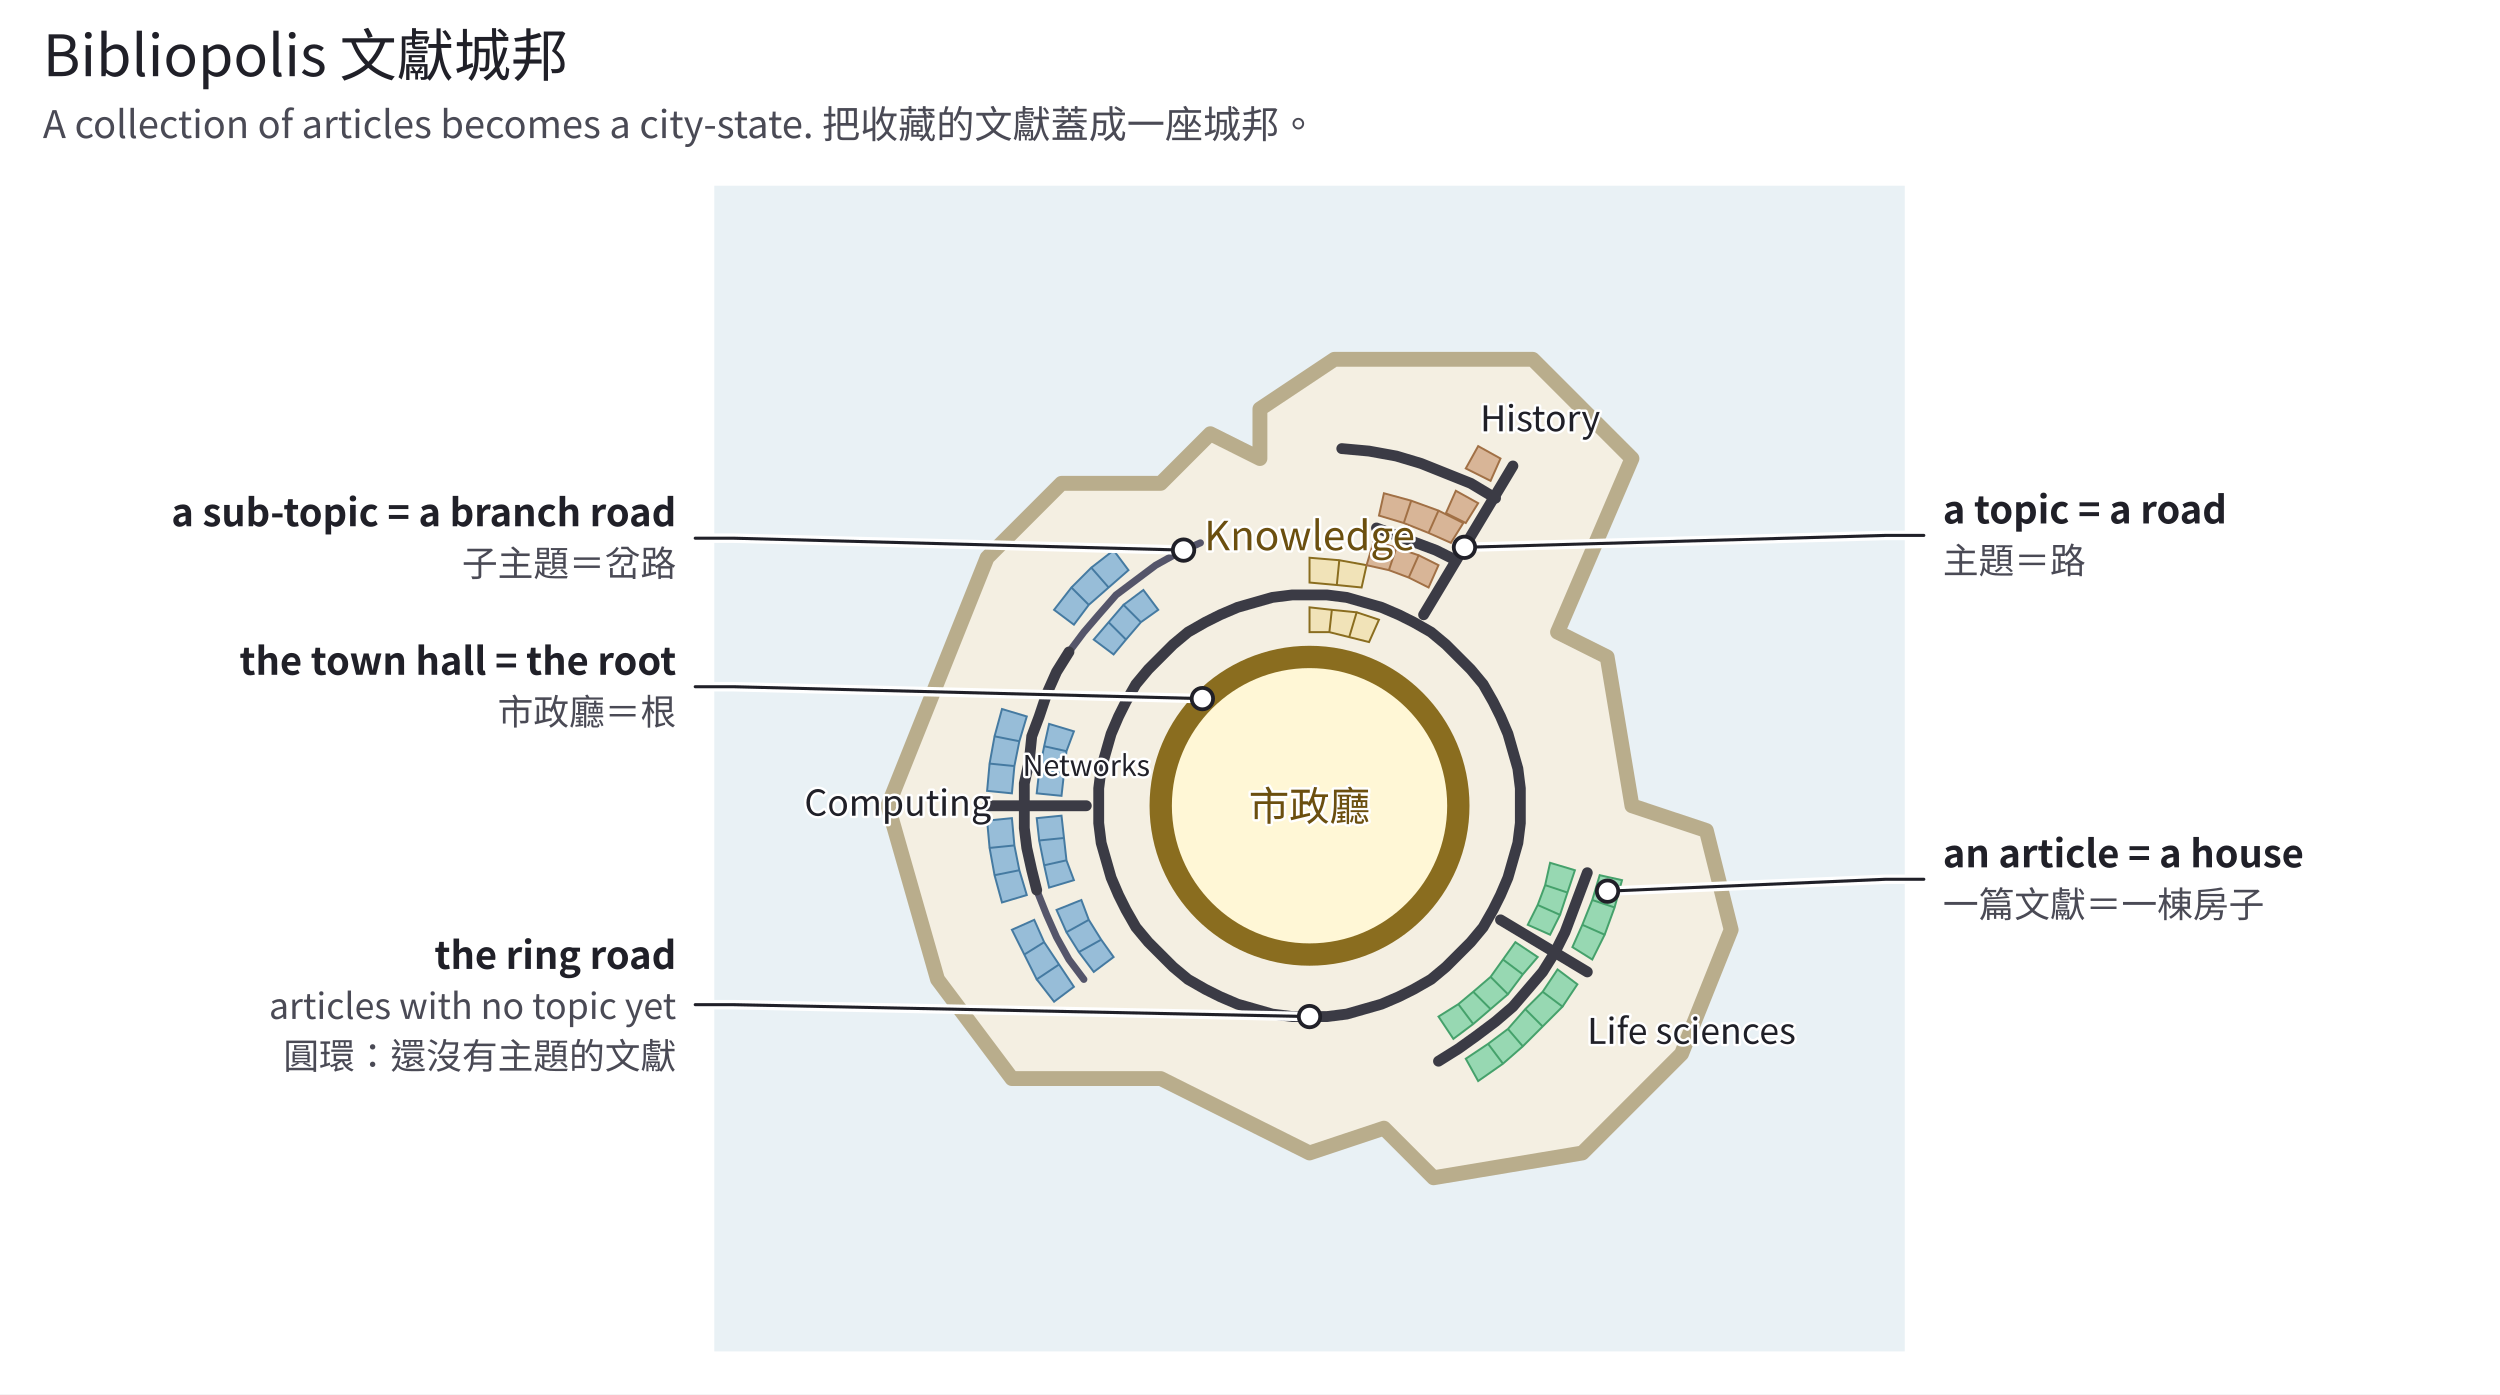
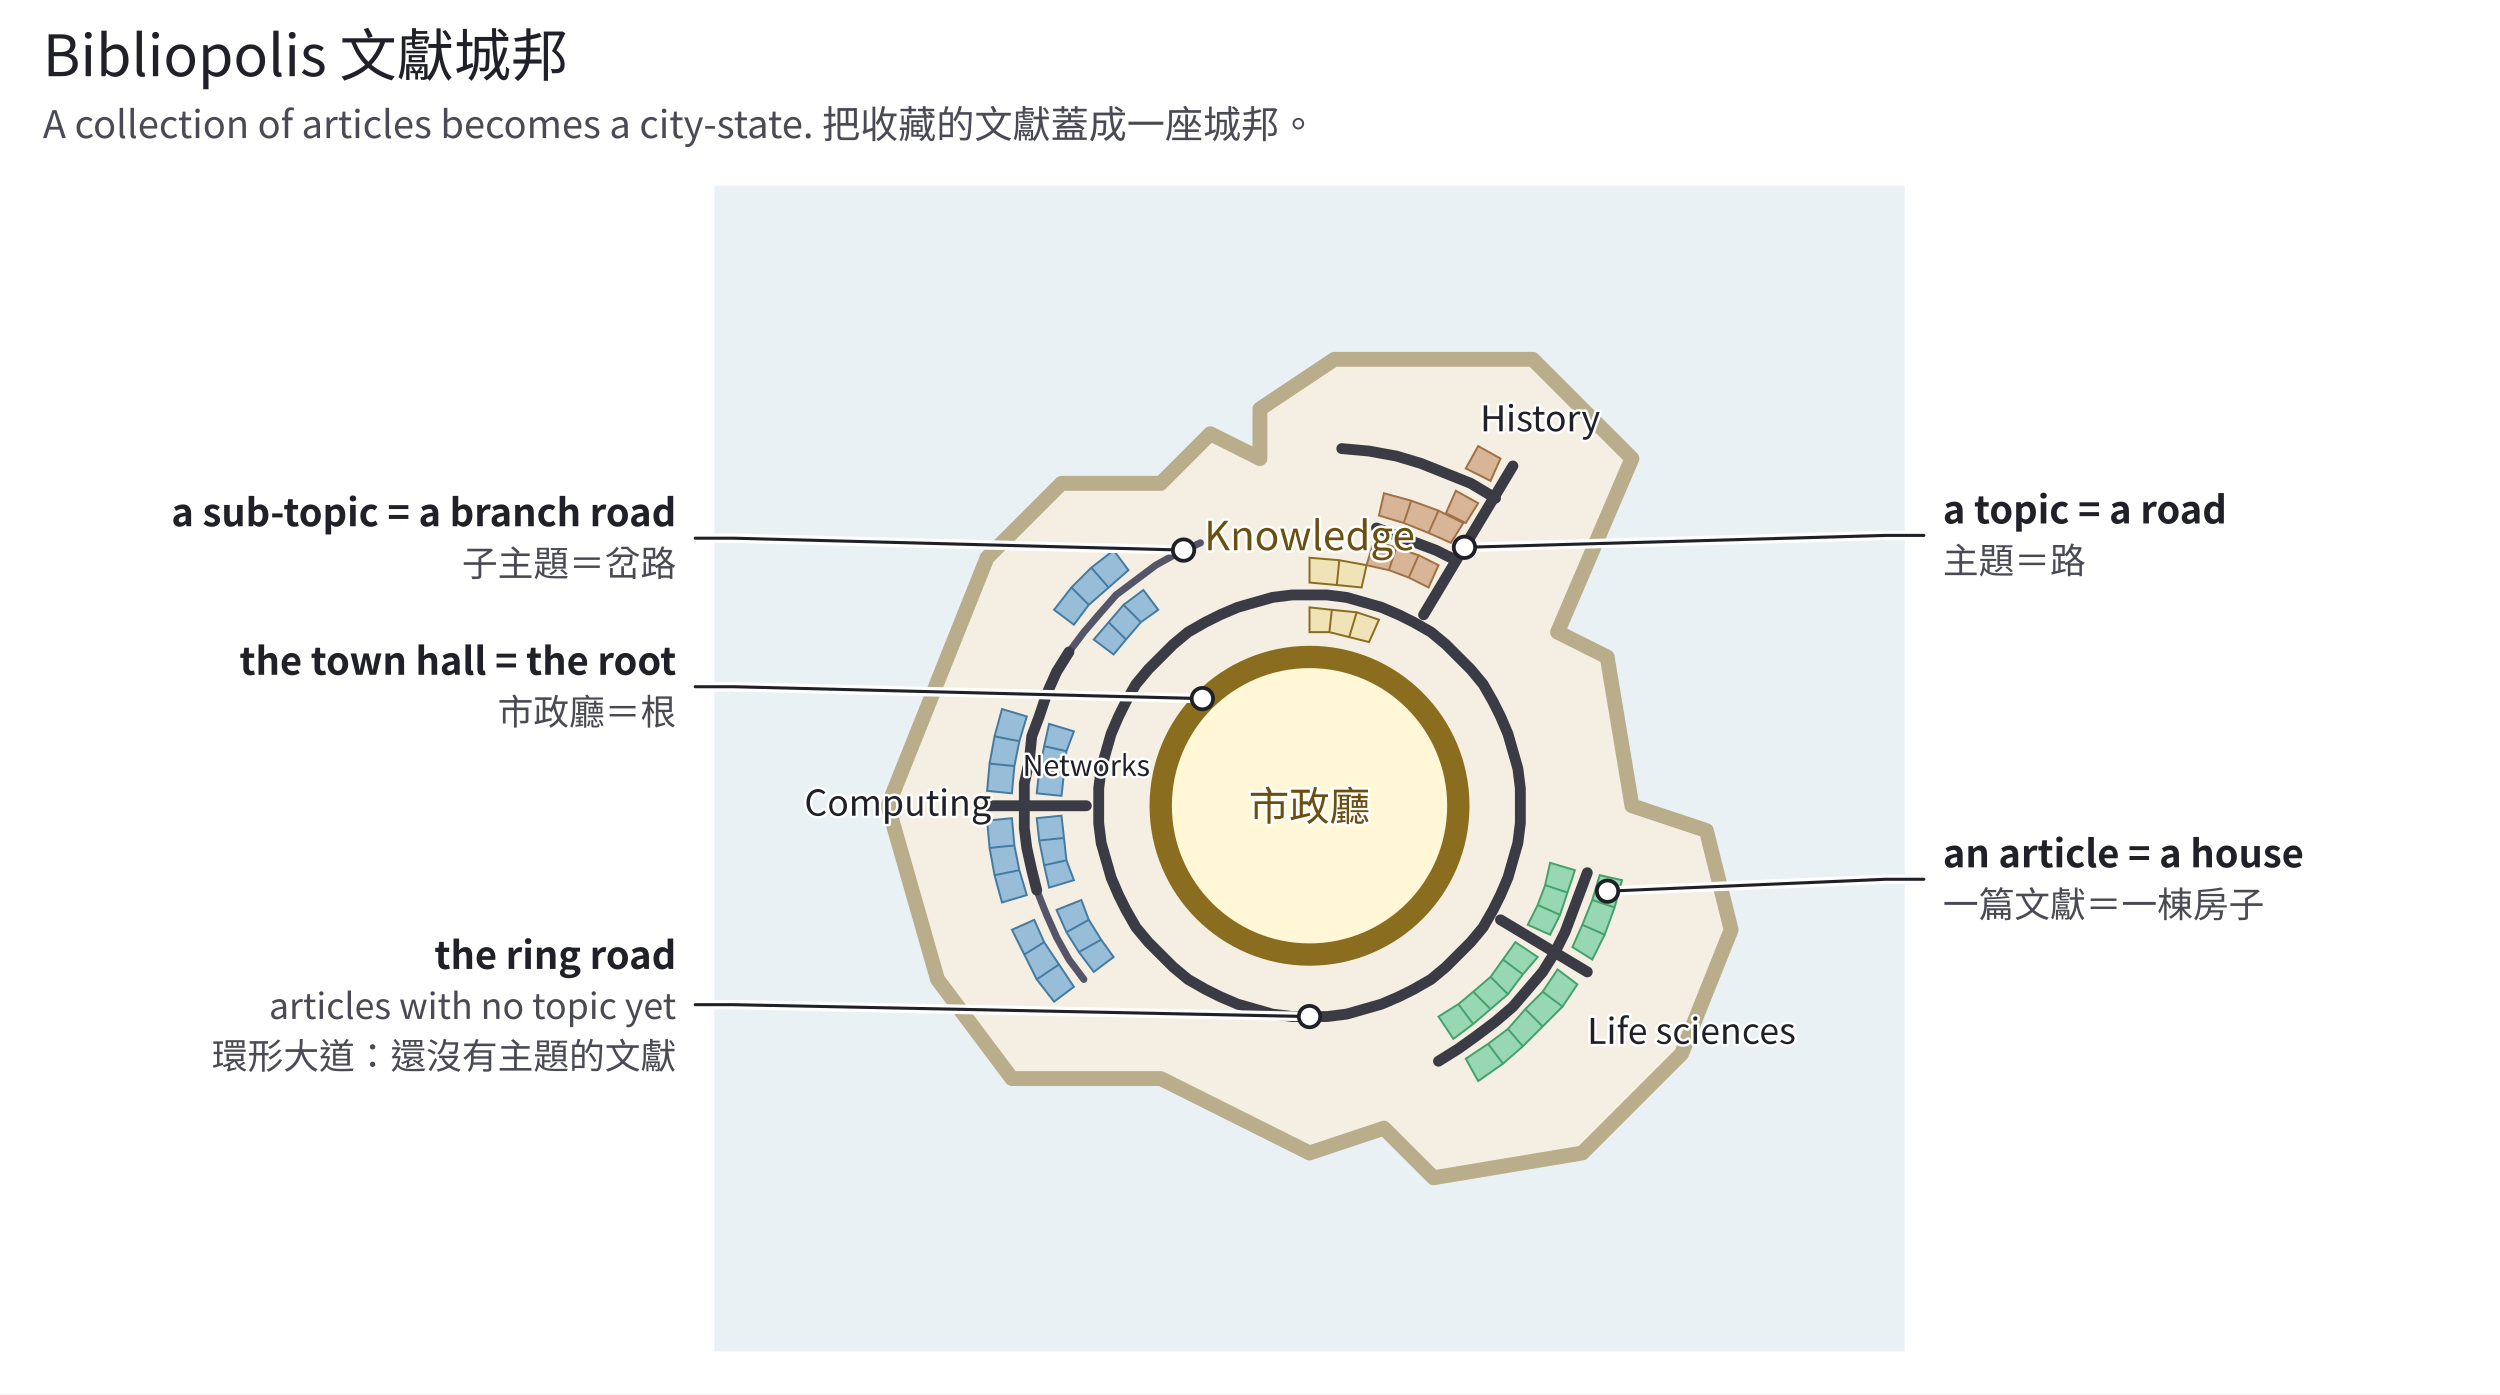
<svg xmlns="http://www.w3.org/2000/svg" viewBox="0 0 1050 585.58" width="1050" height="585.58" font-family="'Noto Sans CJK TC','Noto Sans TC','PingFang TC','Microsoft JhengHei',sans-serif">
  <rect width="100%" height="100%" fill="#ffffff" />
  <text x="18" y="32" font-size="24" fill="#202028">Bibliopolis 文獻城邦</text>
  <text x="18" y="58" font-size="16" fill="#4a4a55">A collection of articles becomes a city-state. 把收藏的文獻蓋成一座城邦。</text>
  <svg x="300" y="78" width="500" height="489.58" viewBox="-24 -25 48 47">
    <rect x="-24" y="-25" width="48" height="47" fill="#e9f1f5" />
    <path d="M-17,0L-13,-10L-10,-13L-6,-13L-4,-15L-2,-14L-2,-16L1,-18L9,-18L13,-14L10,-7L12,-6L13,0L16,1L17,5L15,10L11,14L5,15L3,13L0,14L-6,11L-12,11L-15,7Z" fill="#f4efe2" stroke="#b9ad8c" stroke-width="0.6" stroke-linejoin="round" />
    <path d="M0,-7L0,-8L0.9,-7.9L0.8,-7ZM0,-9L0,-10L1.2,-9.9L1.1,-8.9ZM0.8,-7L0.9,-7.9L1.9,-7.8L1.6,-6.8ZM1.1,-8.9L1.2,-9.9L2.3,-9.7L2.1,-8.8ZM1.6,-6.8L1.9,-7.8L2.8,-7.5L2.4,-6.6Z" fill="#f1e3b8" stroke="#8a6d1f" stroke-width="0.08" />
    <path d="M-9.9,1.3L-10.9,1.4L-11,0.5L-10,0.4ZM-11.9,1.6L-12.9,1.7L-13,0.6L-12,0.5ZM-9.8,2.2L-10.7,2.4L-10.9,1.4L-9.9,1.3ZM-11.7,2.6L-12.7,2.8L-12.9,1.7L-11.9,1.6ZM-9.5,3L-10.5,3.3L-10.7,2.4L-9.8,2.2ZM-11.4,3.6L-12.4,3.9L-12.7,2.8L-11.7,2.6ZM-10,-0.4L-11,-0.5L-10.9,-1.4L-9.9,-1.3ZM-12,-0.5L-13,-0.6L-12.9,-1.7L-11.9,-1.6ZM-9.9,-1.3L-10.9,-1.4L-10.7,-2.4L-9.8,-2.2ZM-11.9,-1.6L-12.9,-1.7L-12.7,-2.8L-11.7,-2.6ZM-9.8,-2.2L-10.7,-2.4L-10.5,-3.3L-9.5,-3ZM-11.7,-2.6L-12.7,-2.8L-12.4,-3.9L-11.4,-3.6ZM-8.9,4.6L-9.8,5.1L-10.2,4.2L-9.2,3.8ZM-10.7,5.5L-11.5,6L-12,5L-11.1,4.6ZM-8.4,5.4L-9.3,5.9L-9.8,5.1L-8.9,4.6ZM-10.1,6.4L-11,7L-11.5,6L-10.7,5.5ZM-7.9,6.1L-8.7,6.7L-9.3,5.9L-8.4,5.4ZM-9.5,7.3L-10.3,7.9L-11,7L-10.1,6.4ZM-7.9,-6.1L-8.7,-6.7L-8.1,-7.4L-7.4,-6.7ZM-9.5,-7.3L-10.3,-7.9L-9.6,-8.8L-8.9,-8.1ZM-7.4,-6.7L-8.1,-7.4L-7.5,-8.1L-6.8,-7.4ZM-8.9,-8.1L-9.6,-8.8L-8.8,-9.6L-8.1,-8.8ZM-6.8,-7.4L-7.5,-8.1L-6.7,-8.7L-6.1,-7.9ZM-8.1,-8.8L-8.8,-9.6L-7.9,-10.3L-7.3,-9.5Z" fill="hsl(205,45%,72%)" stroke="hsl(205,40%,45%)" stroke-width="0.08" />
    <path d="M4,-9.2L4.4,-10.1L5.2,-9.7L4.8,-8.8ZM4.8,-11L5.2,-11.9L6.2,-11.4L5.7,-10.6ZM3.2,-9.5L3.5,-10.4L4.4,-10.1L4,-9.2ZM3.8,-11.4L4.1,-12.3L5.2,-11.9L4.8,-11ZM2.3,-9.7L2.6,-10.7L3.5,-10.4L3.2,-9.5ZM2.8,-11.7L3,-12.6L4.1,-12.3L3.8,-11.4ZM5.5,-11.8L5.9,-12.7L6.8,-12.2L6.3,-11.4ZM6.3,-13.6L6.8,-14.5L7.7,-14L7.3,-13.1Z" fill="hsl(28,45%,72%)" stroke="hsl(28,40%,45%)" stroke-width="0.08" />
    <path d="M9.2,4L10.1,4.4L9.7,5.2L8.8,4.8ZM11,4.8L11.9,5.2L11.4,6.2L10.6,5.7ZM9.5,3.2L10.4,3.5L10.1,4.4L9.2,4ZM11.4,3.8L12.3,4.1L11.9,5.2L11,4.8ZM9.7,2.3L10.7,2.6L10.4,3.5L9.5,3.2ZM11.7,2.8L12.6,3L12.3,4.1L11.4,3.8ZM8.3,5.5L9.2,6.1L8.6,6.8L7.8,6.2ZM10,6.6L10.8,7.2L10.2,8.1L9.4,7.5ZM7.8,6.2L8.6,6.8L8,7.6L7.3,6.9ZM9.4,7.5L10.2,8.1L9.4,8.9L8.7,8.2ZM7.3,6.9L8,7.6L7.3,8.2L6.6,7.5ZM8.7,8.2L9.4,8.9L8.6,9.7L8,9ZM6.6,7.5L7.3,8.2L6.6,8.8L6,8ZM8,9L8.6,9.7L7.8,10.4L7.2,9.6ZM6,8L6.6,8.8L5.8,9.4L5.2,8.5ZM7.2,9.6L7.8,10.4L6.8,11.1L6.3,10.2Z" fill="hsl(145,45%,72%)" stroke="hsl(145,40%,45%)" stroke-width="0.08" />
    <path d="M-9.7,-6.2L-9.1,-7L-8.5,-7.7L-7.8,-8.5L-7,-9.1L-6.2,-9.7L-5.3,-10.2L-4.4,-10.6" fill="none" stroke="#55556a" stroke-width="0.286" stroke-linecap="round" />
    <path d="M-11,3.4L-10.6,4.4L-10.2,5.3L-9.7,6.2L-9.1,7" fill="none" stroke="#55556a" stroke-width="0.286" stroke-linecap="round" />
    <path d="M-11.5,0L-11.5,-0.9L-11.3,-1.8L-11.2,-2.8L-10.9,-3.6L-10.6,-4.5L-10.2,-5.4L-9.7,-6.2" fill="none" stroke="#3b3b45" stroke-width="0.437" stroke-linecap="round" />
    <path d="M7.5,-12.4L6.5,-13L5.5,-13.4L4.5,-13.8L3.5,-14.1L2.4,-14.3L1.3,-14.4" fill="none" stroke="#3b3b45" stroke-width="0.437" stroke-linecap="round" />
    <path d="M9.9,5.9L9.4,6.7L8.8,7.4L8.2,8.1L7.5,8.7L6.7,9.3L6,9.8L5.2,10.3" fill="none" stroke="#3b3b45" stroke-width="0.437" stroke-linecap="round" />
    <path d="M0,-8.5L0.7,-8.5L1.5,-8.4L2.2,-8.2L2.9,-8L3.6,-7.7L4.2,-7.4L4.9,-7L5.5,-6.5L6,-6L6.5,-5.5L7,-4.9L7.4,-4.2L7.7,-3.6L8,-2.9L8.2,-2.2L8.4,-1.5L8.5,-0.7L8.5,0L8.5,0.7L8.4,1.5L8.2,2.2L8,2.9L7.7,3.6L7.4,4.2L7,4.9L6.5,5.5L6,6L5.5,6.5L4.9,7L4.2,7.4L3.6,7.7L2.9,8L2.2,8.2L1.5,8.4L0.7,8.5L0,8.5L-0.7,8.5L-1.5,8.4L-2.2,8.2L-2.9,8L-3.6,7.7L-4.2,7.4L-4.9,7L-5.5,6.5L-6,6L-6.5,5.5L-7,4.9L-7.4,4.2L-7.7,3.6L-8,2.9L-8.2,2.2L-8.4,1.5L-8.5,0.7L-8.5,0L-8.5,-0.7L-8.4,-1.5L-8.2,-2.2L-8,-2.9L-7.7,-3.6L-7.4,-4.2L-7,-4.9L-6.5,-5.5L-6,-6L-5.5,-6.5L-4.9,-7L-4.2,-7.4L-3.6,-7.7L-2.9,-8L-2.2,-8.2L-1.5,-8.4L-0.7,-8.5L0,-8.5" fill="none" stroke="#3b3b45" stroke-width="0.437" stroke-linecap="round" />
    <path d="M-9,0L-13,0" fill="none" stroke="#3b3b45" stroke-width="0.437" stroke-linecap="round" />
    <path d="M-11.5,0L-11.5,0.9L-11.4,1.7L-11.2,2.6L-11,3.4" fill="none" stroke="#3b3b45" stroke-width="0.437" stroke-linecap="round" />
    <path d="M4.6,-7.7L8.2,-13.7" fill="none" stroke="#3b3b45" stroke-width="0.437" stroke-linecap="round" />
    <path d="M5.9,-9.9L5.1,-10.3L4.3,-10.6L3.5,-10.9L2.7,-11.2" fill="none" stroke="#3b3b45" stroke-width="0.437" stroke-linecap="round" />
    <path d="M7.7,4.6L11.2,6.7" fill="none" stroke="#3b3b45" stroke-width="0.437" stroke-linecap="round" />
    <path d="M9.9,5.9L10.3,5.1L10.6,4.3L10.9,3.5L11.2,2.7" fill="none" stroke="#3b3b45" stroke-width="0.437" stroke-linecap="round" />
    <circle cx="0" cy="0" r="6" fill="#fff7d6" stroke="#8a6d1f" stroke-width="0.9" />
    <text x="0" y="0.6" font-size="1.63" text-anchor="middle" fill="#6b4f0f" paint-order="stroke" stroke="#ffffff" stroke-width="0.2" stroke-linejoin="round">市政廳</text>
    <text x="0" y="-10.3" font-size="1.63" text-anchor="middle" fill="#6b4f0f" paint-order="stroke" stroke="#ffffff" stroke-width="0.2" stroke-linejoin="round">Knowledge</text>
    <text x="-16.6" y="0.4" font-size="1.44" text-anchor="middle" fill="#202028" paint-order="stroke" stroke="#ffffff" stroke-width="0.2" stroke-linejoin="round">Computing</text>
    <text x="9.3" y="-15.1" font-size="1.44" text-anchor="middle" fill="#202028" paint-order="stroke" stroke="#ffffff" stroke-width="0.2" stroke-linejoin="round">History</text>
    <text x="15.4" y="9.6" font-size="1.44" text-anchor="middle" fill="#202028" paint-order="stroke" stroke="#ffffff" stroke-width="0.2" stroke-linejoin="round">Life sciences</text>
    <text x="-9" y="-1.2" font-size="1.15" text-anchor="middle" fill="#202028" paint-order="stroke" stroke="#ffffff" stroke-width="0.2" stroke-linejoin="round">Networks</text>
  </svg>
  <path d="M292,226.04L308,226.04L497.1,231.04" fill="none" stroke="#ffffff" stroke-width="4" stroke-linecap="round" stroke-linejoin="round" />
  <path d="M292,226.04L308,226.04L497.1,231.04" fill="none" stroke="#202028" stroke-width="1.3" stroke-linecap="round" stroke-linejoin="round" />
  <circle cx="497.1" cy="231.04" r="4.5" fill="#ffffff" stroke="#202028" stroke-width="1.6" />
  <text x="284" y="221.04" font-size="16" text-anchor="end" fill="#202028" font-weight="600">a sub-topic = a branch road</text>
  <text x="284" y="242.04" font-size="15" text-anchor="end" fill="#4a4a55">子主題＝岔路</text>
  <path d="M292,288.42L308,288.42L505,293.42" fill="none" stroke="#ffffff" stroke-width="4" stroke-linecap="round" stroke-linejoin="round" />
  <path d="M292,288.42L308,288.42L505,293.42" fill="none" stroke="#202028" stroke-width="1.3" stroke-linecap="round" stroke-linejoin="round" />
  <circle cx="505" cy="293.42" r="4.5" fill="#ffffff" stroke="#202028" stroke-width="1.6" />
  <text x="284" y="283.42" font-size="16" text-anchor="end" fill="#202028" font-weight="600">the town hall = the root</text>
  <text x="284" y="304.42" font-size="15" text-anchor="end" fill="#4a4a55">市政廳＝根</text>
  <path d="M292,421.96L308,421.96L550,426.96" fill="none" stroke="#ffffff" stroke-width="4" stroke-linecap="round" stroke-linejoin="round" />
  <path d="M292,421.96L308,421.96L550,426.96" fill="none" stroke="#202028" stroke-width="1.3" stroke-linecap="round" stroke-linejoin="round" />
  <circle cx="550" cy="426.96" r="4.5" fill="#ffffff" stroke="#202028" stroke-width="1.6" />
  <text x="284" y="406.96" font-size="16" text-anchor="end" fill="#202028" font-weight="600">the ring road</text>
  <text x="284" y="427.96" font-size="15" text-anchor="end" fill="#4a4a55">articles with no topic yet</text>
-   <text x="284" y="448.96" font-size="15" text-anchor="end" fill="#4a4a55">圓環：還沒有主題的文獻</text>
+   <text x="284" y="448.96" font-size="15" text-anchor="end" fill="#4a4a55">環形大道：還沒有主題的文獻</text>
  <path d="M808,224.87L792,224.87L615.07,229.87" fill="none" stroke="#ffffff" stroke-width="4" stroke-linecap="round" stroke-linejoin="round" />
  <path d="M808,224.87L792,224.87L615.07,229.87" fill="none" stroke="#202028" stroke-width="1.3" stroke-linecap="round" stroke-linejoin="round" />
  <circle cx="615.07" cy="229.87" r="4.5" fill="#ffffff" stroke="#202028" stroke-width="1.6" />
  <text x="816" y="219.87" font-size="16" text-anchor="start" fill="#202028" font-weight="600">a topic = a road</text>
  <text x="816" y="240.87" font-size="15" text-anchor="start" fill="#4a4a55">主題＝路</text>
  <path d="M808,369.29L792,369.29L675.17,374.29" fill="none" stroke="#ffffff" stroke-width="4" stroke-linecap="round" stroke-linejoin="round" />
  <path d="M808,369.29L792,369.29L675.17,374.29" fill="none" stroke="#202028" stroke-width="1.3" stroke-linecap="round" stroke-linejoin="round" />
  <circle cx="675.17" cy="374.29" r="4.5" fill="#ffffff" stroke="#202028" stroke-width="1.6" />
  <text x="816" y="364.29" font-size="16" text-anchor="start" fill="#202028" font-weight="600">an article = a house</text>
  <text x="816" y="385.29" font-size="15" text-anchor="start" fill="#4a4a55">一篇文獻＝一棟房子</text>
</svg>
